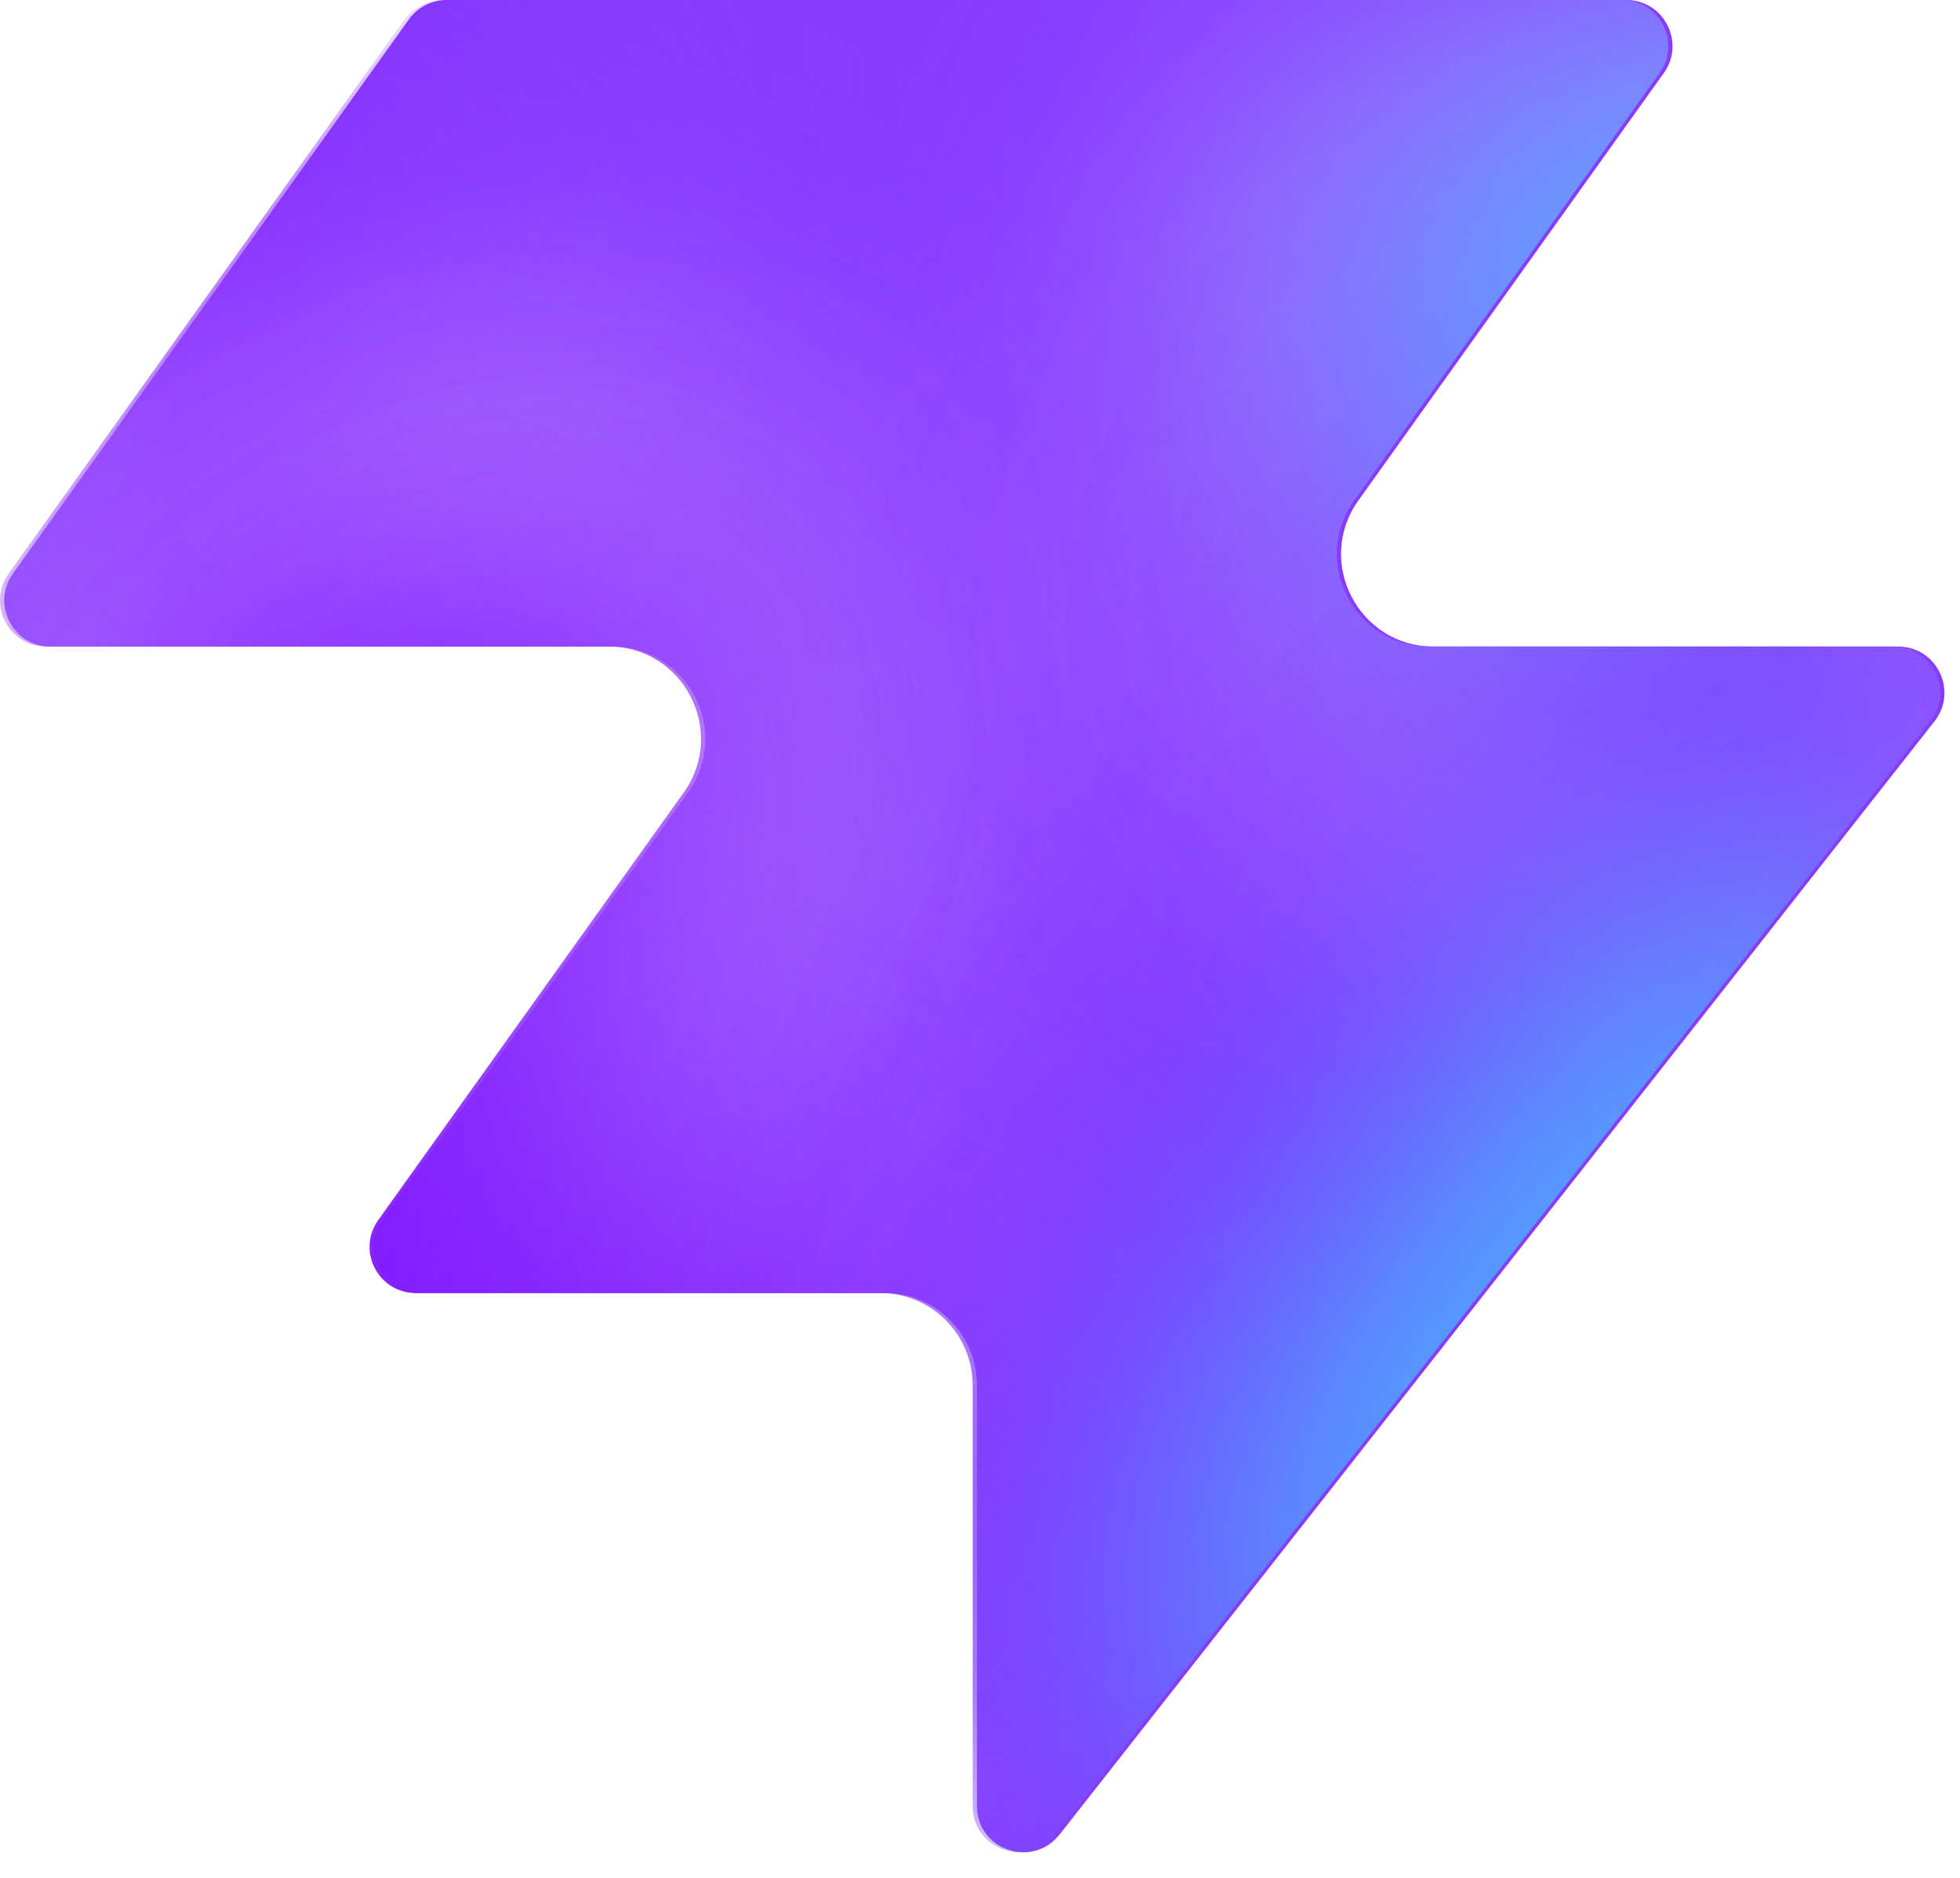
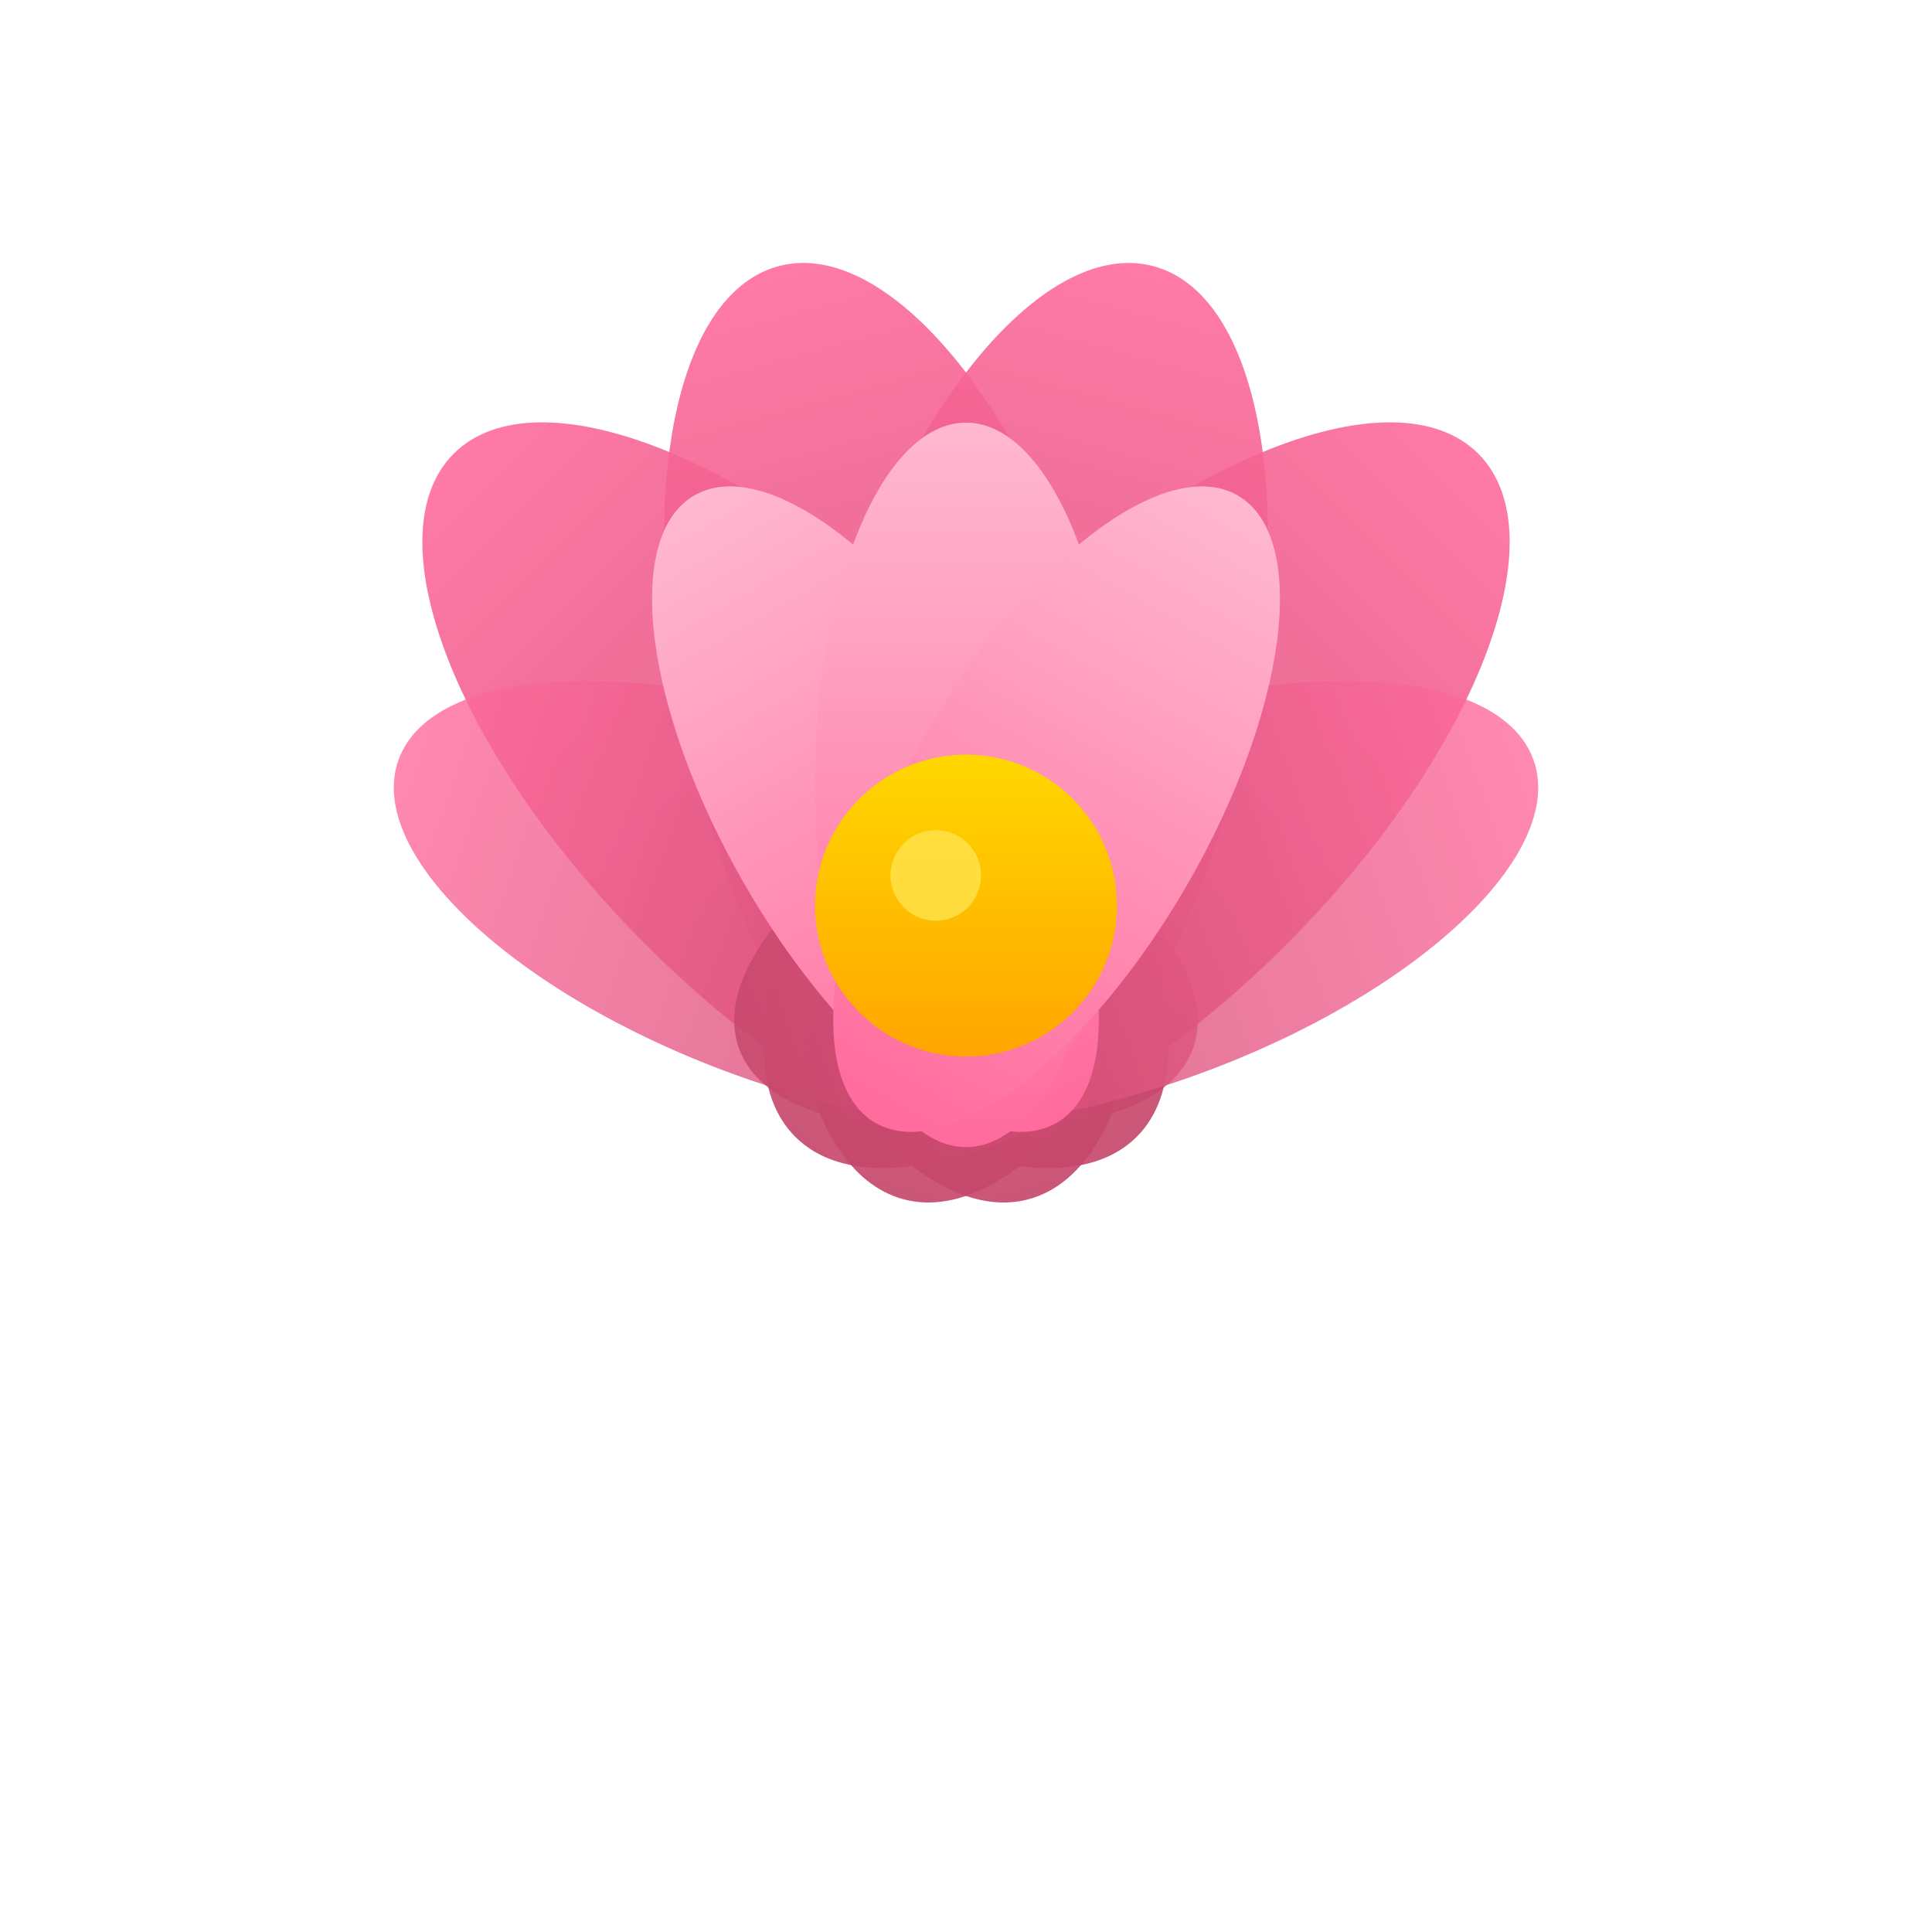
- <svg xmlns="http://www.w3.org/2000/svg" width="48" height="46" fill="none" viewBox="0 0 48 46">
-   <path fill="#863bff" d="M25.946 44.938c-.664.845-2.021.375-2.021-.698V33.937a2.26 2.26 0 0 0-2.262-2.262H10.287c-.92 0-1.456-1.04-.92-1.788l7.48-10.471c1.07-1.497 0-3.578-1.842-3.578H1.237c-.92 0-1.456-1.04-.92-1.788L10.013.474c.214-.297.556-.474.92-.474h28.894c.92 0 1.456 1.04.92 1.788l-7.48 10.471c-1.07 1.498 0 3.579 1.842 3.579h11.377c.943 0 1.473 1.088.89 1.83L25.947 44.94z" style="fill:#863bff;fill:color(display-p3 .525 .23 1);fill-opacity:1" />
-   <mask id="a" width="48" height="46" x="0" y="0" maskUnits="userSpaceOnUse" style="mask-type:alpha">
-     <path fill="#000" d="M25.842 44.938c-.664.844-2.021.375-2.021-.698V33.937a2.26 2.26 0 0 0-2.262-2.262H10.183c-.92 0-1.456-1.04-.92-1.788l7.48-10.471c1.07-1.498 0-3.579-1.842-3.579H1.133c-.92 0-1.456-1.04-.92-1.787L9.91.473c.214-.297.556-.474.92-.474h28.894c.92 0 1.456 1.04.92 1.788l-7.48 10.471c-1.07 1.498 0 3.578 1.842 3.578h11.377c.943 0 1.473 1.088.89 1.832L25.843 44.94z" style="fill:#000;fill-opacity:1" />
-   </mask>
-   <g mask="url(#a)">
-     <g filter="url(#b)">
-       <ellipse cx="5.508" cy="14.704" fill="#ede6ff" rx="5.508" ry="14.704" style="fill:#ede6ff;fill:color(display-p3 .927 .903 1);fill-opacity:1" transform="matrix(.00324 1 1 -.00324 -4.47 31.516)" />
-     </g>
-     <g filter="url(#c)">
-       <ellipse cx="10.399" cy="29.851" fill="#ede6ff" rx="10.399" ry="29.851" style="fill:#ede6ff;fill:color(display-p3 .927 .903 1);fill-opacity:1" transform="matrix(.00324 1 1 -.00324 -39.328 7.883)" />
-     </g>
-     <g filter="url(#d)">
-       <ellipse cx="5.508" cy="30.487" fill="#7e14ff" rx="5.508" ry="30.487" style="fill:#7e14ff;fill:color(display-p3 .492 .077 1);fill-opacity:1" transform="rotate(89.814 -25.913 -14.639)scale(1 -1)" />
-     </g>
-     <g filter="url(#e)">
-       <ellipse cx="5.508" cy="30.599" fill="#7e14ff" rx="5.508" ry="30.599" style="fill:#7e14ff;fill:color(display-p3 .492 .077 1);fill-opacity:1" transform="rotate(89.814 -32.644 -3.334)scale(1 -1)" />
-     </g>
-     <g filter="url(#f)">
-       <ellipse cx="5.508" cy="30.599" fill="#7e14ff" rx="5.508" ry="30.599" style="fill:#7e14ff;fill:color(display-p3 .492 .077 1);fill-opacity:1" transform="matrix(.00324 1 1 -.00324 -34.34 30.47)" />
-     </g>
-     <g filter="url(#g)">
-       <ellipse cx="14.072" cy="22.078" fill="#ede6ff" rx="14.072" ry="22.078" style="fill:#ede6ff;fill:color(display-p3 .927 .903 1);fill-opacity:1" transform="rotate(93.35 24.506 48.493)scale(-1 1)" />
-     </g>
-     <g filter="url(#h)">
-       <ellipse cx="3.47" cy="21.501" fill="#7e14ff" rx="3.47" ry="21.501" style="fill:#7e14ff;fill:color(display-p3 .492 .077 1);fill-opacity:1" transform="rotate(89.009 28.708 47.59)scale(-1 1)" />
-     </g>
-     <g filter="url(#i)">
-       <ellipse cx="3.47" cy="21.501" fill="#7e14ff" rx="3.47" ry="21.501" style="fill:#7e14ff;fill:color(display-p3 .492 .077 1);fill-opacity:1" transform="rotate(89.009 28.708 47.59)scale(-1 1)" />
-     </g>
-     <g filter="url(#j)">
-       <ellipse cx=".387" cy="8.972" fill="#7e14ff" rx="4.407" ry="29.108" style="fill:#7e14ff;fill:color(display-p3 .492 .077 1);fill-opacity:1" transform="rotate(39.51 .387 8.972)" />
-     </g>
-     <g filter="url(#k)">
-       <ellipse cx="47.523" cy="-6.092" fill="#7e14ff" rx="4.407" ry="29.108" style="fill:#7e14ff;fill:color(display-p3 .492 .077 1);fill-opacity:1" transform="rotate(37.892 47.523 -6.092)" />
-     </g>
-     <g filter="url(#l)">
-       <ellipse cx="41.412" cy="6.333" fill="#47bfff" rx="5.971" ry="9.665" style="fill:#47bfff;fill:color(display-p3 .28 .748 1);fill-opacity:1" transform="rotate(37.892 41.412 6.333)" />
-     </g>
-     <g filter="url(#m)">
-       <ellipse cx="-1.879" cy="38.332" fill="#7e14ff" rx="4.407" ry="29.108" style="fill:#7e14ff;fill:color(display-p3 .492 .077 1);fill-opacity:1" transform="rotate(37.892 -1.88 38.332)" />
-     </g>
-     <g filter="url(#n)">
-       <ellipse cx="-1.879" cy="38.332" fill="#7e14ff" rx="4.407" ry="29.108" style="fill:#7e14ff;fill:color(display-p3 .492 .077 1);fill-opacity:1" transform="rotate(37.892 -1.88 38.332)" />
-     </g>
-     <g filter="url(#o)">
-       <ellipse cx="35.651" cy="29.907" fill="#7e14ff" rx="4.407" ry="29.108" style="fill:#7e14ff;fill:color(display-p3 .492 .077 1);fill-opacity:1" transform="rotate(37.892 35.651 29.907)" />
-     </g>
-     <g filter="url(#p)">
-       <ellipse cx="38.418" cy="32.4" fill="#47bfff" rx="5.971" ry="15.297" style="fill:#47bfff;fill:color(display-p3 .28 .748 1);fill-opacity:1" transform="rotate(37.892 38.418 32.4)" />
-     </g>
-   </g>
+ <svg xmlns="http://www.w3.org/2000/svg" viewBox="0 0 64 64">
  <defs>
-     <filter id="b" width="60.045" height="41.654" x="-19.77" y="16.149" color-interpolation-filters="sRGB" filterUnits="userSpaceOnUse">
-       <feFlood flood-opacity="0" result="BackgroundImageFix" />
-       <feBlend in="SourceGraphic" in2="BackgroundImageFix" result="shape" />
-       <feGaussianBlur result="effect1_foregroundBlur_2002_17158" stdDeviation="7.659" />
-     </filter>
-     <filter id="c" width="90.34" height="51.437" x="-54.613" y="-7.533" color-interpolation-filters="sRGB" filterUnits="userSpaceOnUse">
-       <feFlood flood-opacity="0" result="BackgroundImageFix" />
-       <feBlend in="SourceGraphic" in2="BackgroundImageFix" result="shape" />
-       <feGaussianBlur result="effect1_foregroundBlur_2002_17158" stdDeviation="7.659" />
-     </filter>
-     <filter id="d" width="79.355" height="29.4" x="-49.64" y="2.03" color-interpolation-filters="sRGB" filterUnits="userSpaceOnUse">
-       <feFlood flood-opacity="0" result="BackgroundImageFix" />
-       <feBlend in="SourceGraphic" in2="BackgroundImageFix" result="shape" />
-       <feGaussianBlur result="effect1_foregroundBlur_2002_17158" stdDeviation="4.596" />
-     </filter>
-     <filter id="e" width="79.579" height="29.4" x="-45.045" y="20.029" color-interpolation-filters="sRGB" filterUnits="userSpaceOnUse">
-       <feFlood flood-opacity="0" result="BackgroundImageFix" />
-       <feBlend in="SourceGraphic" in2="BackgroundImageFix" result="shape" />
-       <feGaussianBlur result="effect1_foregroundBlur_2002_17158" stdDeviation="4.596" />
-     </filter>
-     <filter id="f" width="79.579" height="29.4" x="-43.513" y="21.178" color-interpolation-filters="sRGB" filterUnits="userSpaceOnUse">
-       <feFlood flood-opacity="0" result="BackgroundImageFix" />
-       <feBlend in="SourceGraphic" in2="BackgroundImageFix" result="shape" />
-       <feGaussianBlur result="effect1_foregroundBlur_2002_17158" stdDeviation="4.596" />
-     </filter>
-     <filter id="g" width="74.749" height="58.852" x="15.756" y="-17.901" color-interpolation-filters="sRGB" filterUnits="userSpaceOnUse">
-       <feFlood flood-opacity="0" result="BackgroundImageFix" />
-       <feBlend in="SourceGraphic" in2="BackgroundImageFix" result="shape" />
-       <feGaussianBlur result="effect1_foregroundBlur_2002_17158" stdDeviation="7.659" />
-     </filter>
-     <filter id="h" width="61.377" height="25.362" x="23.548" y="2.284" color-interpolation-filters="sRGB" filterUnits="userSpaceOnUse">
-       <feFlood flood-opacity="0" result="BackgroundImageFix" />
-       <feBlend in="SourceGraphic" in2="BackgroundImageFix" result="shape" />
-       <feGaussianBlur result="effect1_foregroundBlur_2002_17158" stdDeviation="4.596" />
-     </filter>
-     <filter id="i" width="61.377" height="25.362" x="23.548" y="2.284" color-interpolation-filters="sRGB" filterUnits="userSpaceOnUse">
-       <feFlood flood-opacity="0" result="BackgroundImageFix" />
-       <feBlend in="SourceGraphic" in2="BackgroundImageFix" result="shape" />
-       <feGaussianBlur result="effect1_foregroundBlur_2002_17158" stdDeviation="4.596" />
-     </filter>
-     <filter id="j" width="56.045" height="63.649" x="-27.636" y="-22.853" color-interpolation-filters="sRGB" filterUnits="userSpaceOnUse">
-       <feFlood flood-opacity="0" result="BackgroundImageFix" />
-       <feBlend in="SourceGraphic" in2="BackgroundImageFix" result="shape" />
-       <feGaussianBlur result="effect1_foregroundBlur_2002_17158" stdDeviation="4.596" />
-     </filter>
-     <filter id="k" width="54.814" height="64.646" x="20.116" y="-38.415" color-interpolation-filters="sRGB" filterUnits="userSpaceOnUse">
-       <feFlood flood-opacity="0" result="BackgroundImageFix" />
-       <feBlend in="SourceGraphic" in2="BackgroundImageFix" result="shape" />
-       <feGaussianBlur result="effect1_foregroundBlur_2002_17158" stdDeviation="4.596" />
-     </filter>
-     <filter id="l" width="33.541" height="35.313" x="24.641" y="-11.323" color-interpolation-filters="sRGB" filterUnits="userSpaceOnUse">
-       <feFlood flood-opacity="0" result="BackgroundImageFix" />
-       <feBlend in="SourceGraphic" in2="BackgroundImageFix" result="shape" />
-       <feGaussianBlur result="effect1_foregroundBlur_2002_17158" stdDeviation="4.596" />
-     </filter>
-     <filter id="m" width="54.814" height="64.646" x="-29.286" y="6.009" color-interpolation-filters="sRGB" filterUnits="userSpaceOnUse">
-       <feFlood flood-opacity="0" result="BackgroundImageFix" />
-       <feBlend in="SourceGraphic" in2="BackgroundImageFix" result="shape" />
-       <feGaussianBlur result="effect1_foregroundBlur_2002_17158" stdDeviation="4.596" />
-     </filter>
-     <filter id="n" width="54.814" height="64.646" x="-29.286" y="6.009" color-interpolation-filters="sRGB" filterUnits="userSpaceOnUse">
-       <feFlood flood-opacity="0" result="BackgroundImageFix" />
-       <feBlend in="SourceGraphic" in2="BackgroundImageFix" result="shape" />
-       <feGaussianBlur result="effect1_foregroundBlur_2002_17158" stdDeviation="4.596" />
-     </filter>
-     <filter id="o" width="54.814" height="64.646" x="8.244" y="-2.416" color-interpolation-filters="sRGB" filterUnits="userSpaceOnUse">
-       <feFlood flood-opacity="0" result="BackgroundImageFix" />
-       <feBlend in="SourceGraphic" in2="BackgroundImageFix" result="shape" />
-       <feGaussianBlur result="effect1_foregroundBlur_2002_17158" stdDeviation="4.596" />
-     </filter>
-     <filter id="p" width="39.409" height="43.623" x="18.713" y="10.588" color-interpolation-filters="sRGB" filterUnits="userSpaceOnUse">
-       <feFlood flood-opacity="0" result="BackgroundImageFix" />
-       <feBlend in="SourceGraphic" in2="BackgroundImageFix" result="shape" />
-       <feGaussianBlur result="effect1_foregroundBlur_2002_17158" stdDeviation="4.596" />
-     </filter>
+     <linearGradient id="petalGrad" x1="0%" y1="0%" x2="0%" y2="100%">
+       <stop offset="0%" stop-color="#FF6B9D" />
+       <stop offset="100%" stop-color="#C44569" />
+     </linearGradient>
+     <linearGradient id="innerPetalGrad" x1="0%" y1="0%" x2="0%" y2="100%">
+       <stop offset="0%" stop-color="#FFB8D0" />
+       <stop offset="100%" stop-color="#FF6B9D" />
+     </linearGradient>
+     <linearGradient id="centerGrad" x1="0%" y1="0%" x2="0%" y2="100%">
+       <stop offset="0%" stop-color="#FFD700" />
+       <stop offset="100%" stop-color="#FFA500" />
+     </linearGradient>
  </defs>
+   <ellipse cx="32" cy="24" rx="7" ry="16" fill="url(#petalGrad)" transform="rotate(-45 32 32)" opacity="0.9" />
+   <ellipse cx="32" cy="24" rx="7" ry="16" fill="url(#petalGrad)" transform="rotate(-15 32 32)" opacity="0.9" />
+   <ellipse cx="32" cy="24" rx="7" ry="16" fill="url(#petalGrad)" transform="rotate(15 32 32)" opacity="0.9" />
+   <ellipse cx="32" cy="24" rx="7" ry="16" fill="url(#petalGrad)" transform="rotate(45 32 32)" opacity="0.9" />
+   <ellipse cx="32" cy="26" rx="6" ry="14" fill="url(#petalGrad)" transform="rotate(-70 32 32)" opacity="0.8" />
+   <ellipse cx="32" cy="26" rx="6" ry="14" fill="url(#petalGrad)" transform="rotate(70 32 32)" opacity="0.8" />
+   <ellipse cx="32" cy="26" rx="5" ry="12" fill="url(#innerPetalGrad)" transform="rotate(-30 32 32)" />
+   <ellipse cx="32" cy="26" rx="5" ry="12" fill="url(#innerPetalGrad)" transform="rotate(0 32 32)" />
+   <ellipse cx="32" cy="26" rx="5" ry="12" fill="url(#innerPetalGrad)" transform="rotate(30 32 32)" />
+   <circle cx="32" cy="30" r="5" fill="url(#centerGrad)" />
+   <circle cx="31" cy="29" r="1.5" fill="#FFE44D" opacity="0.8" />
</svg>
